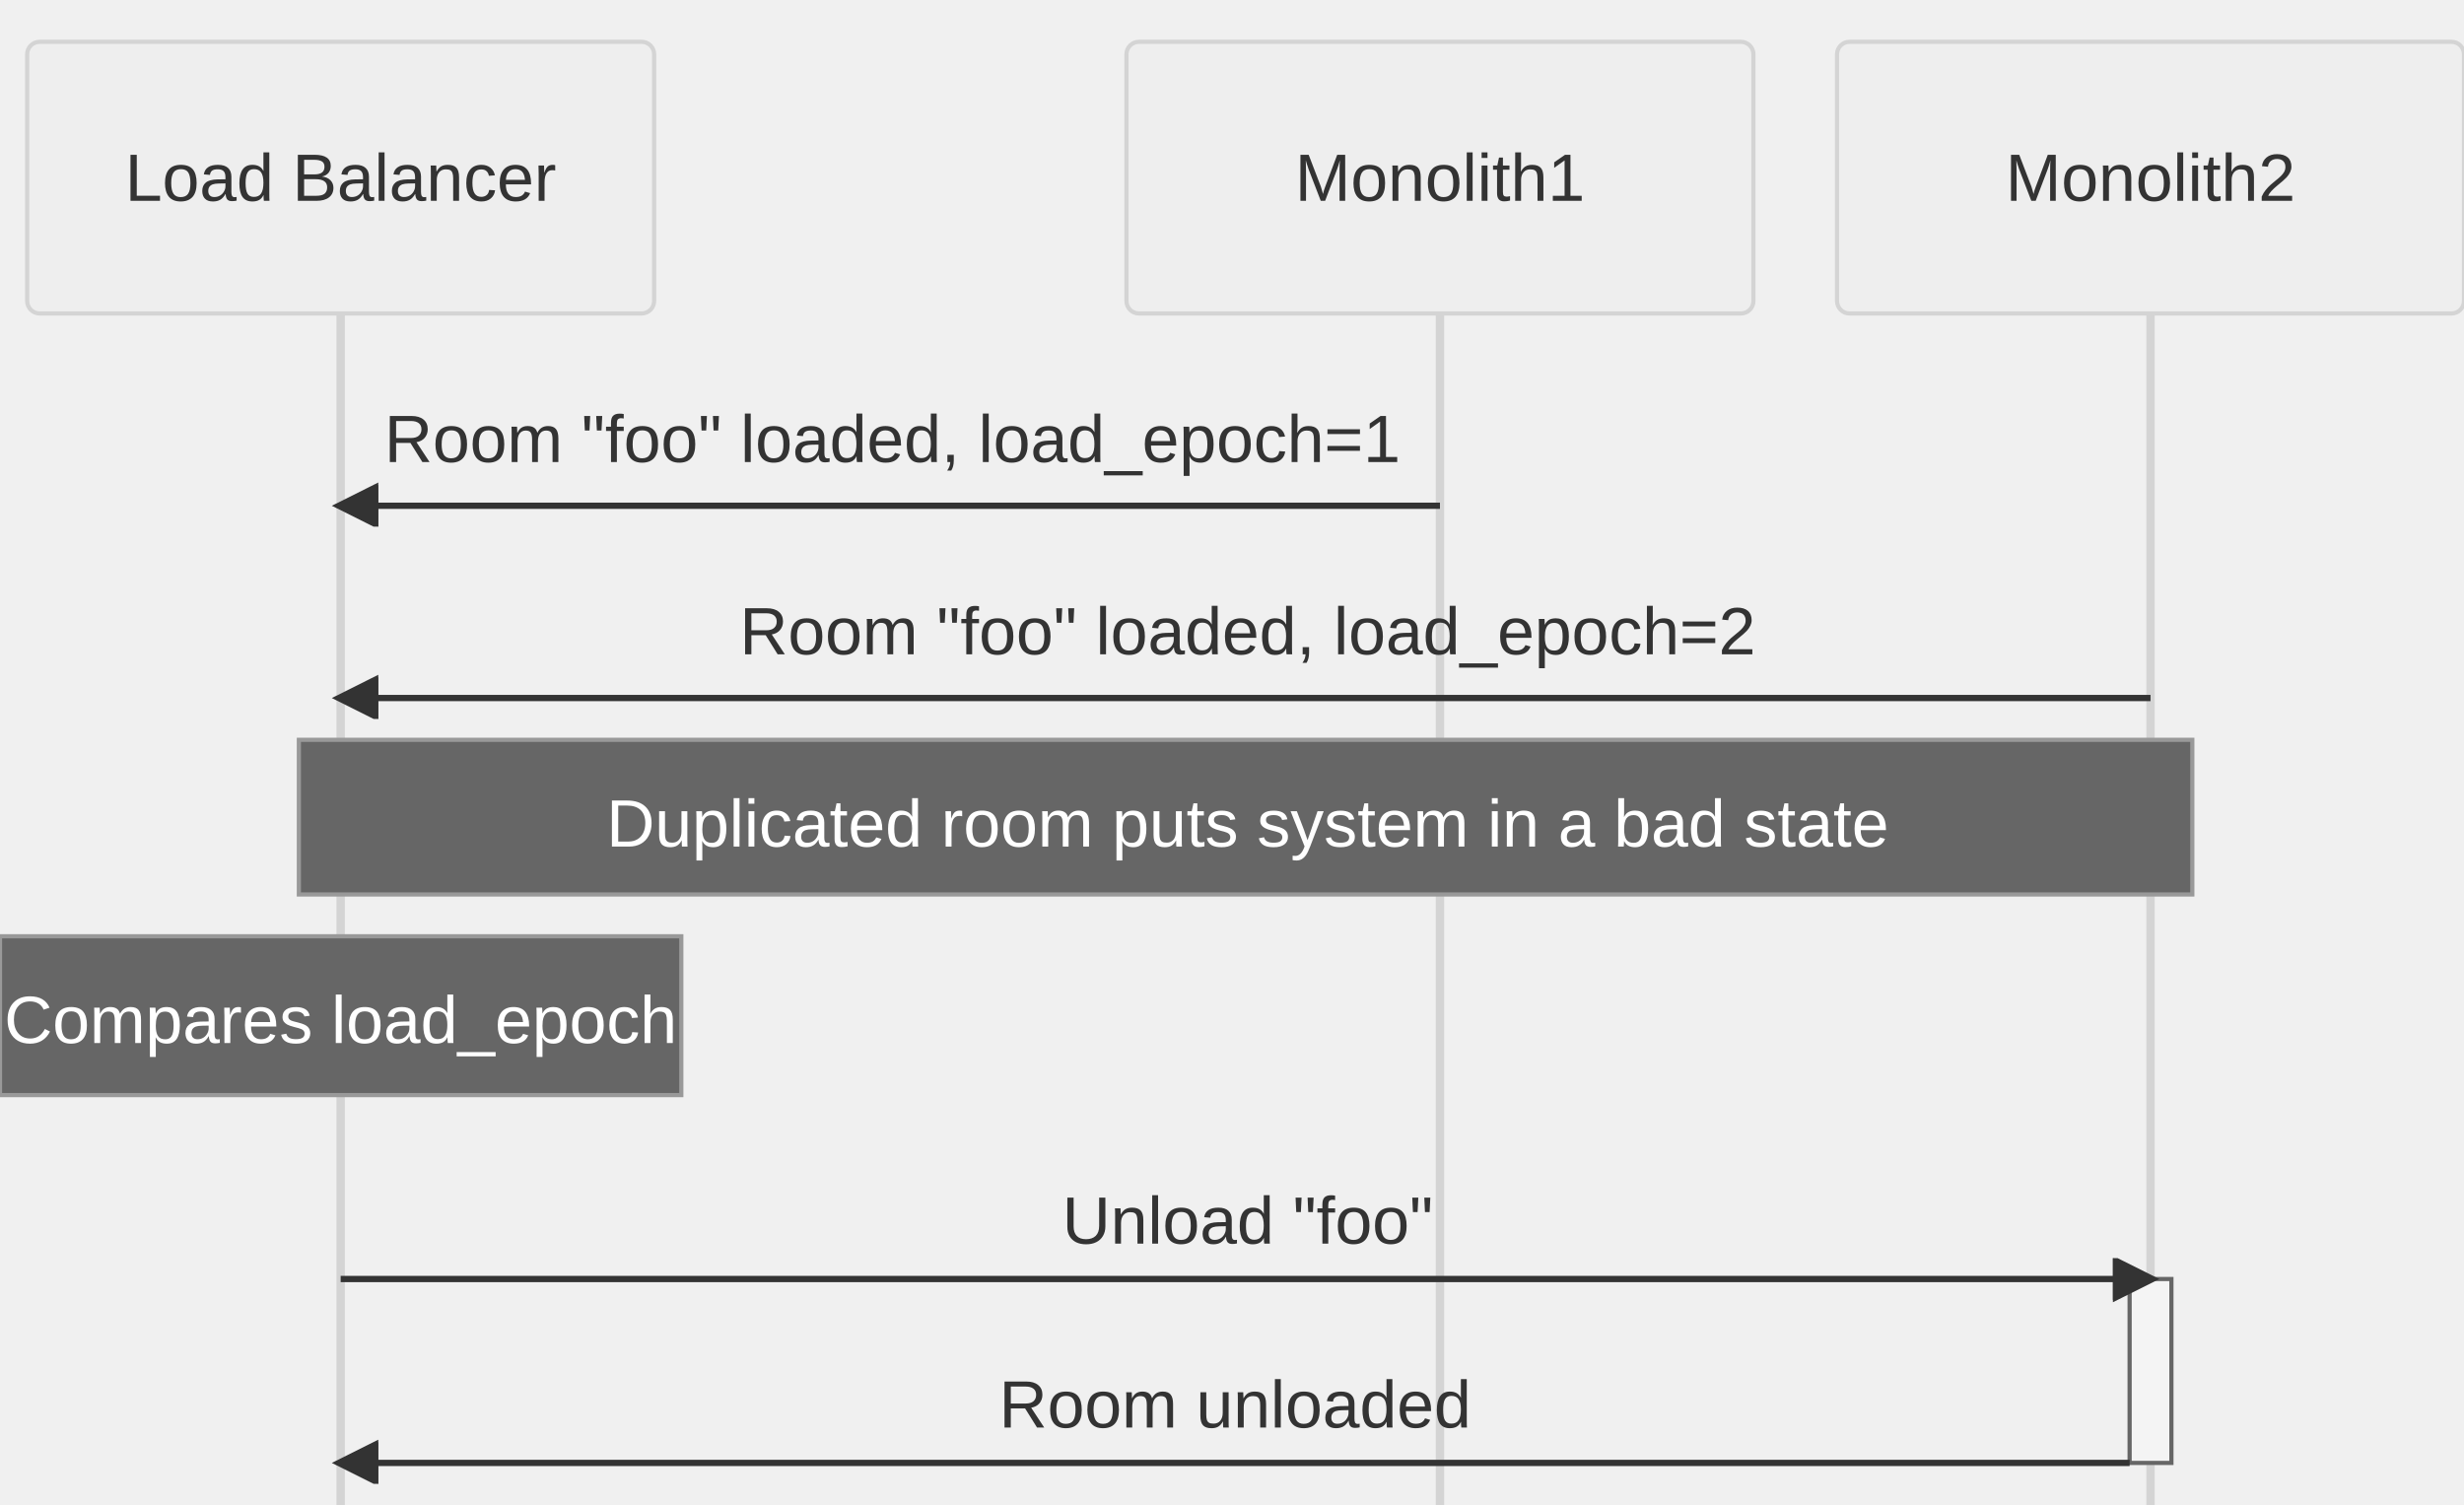
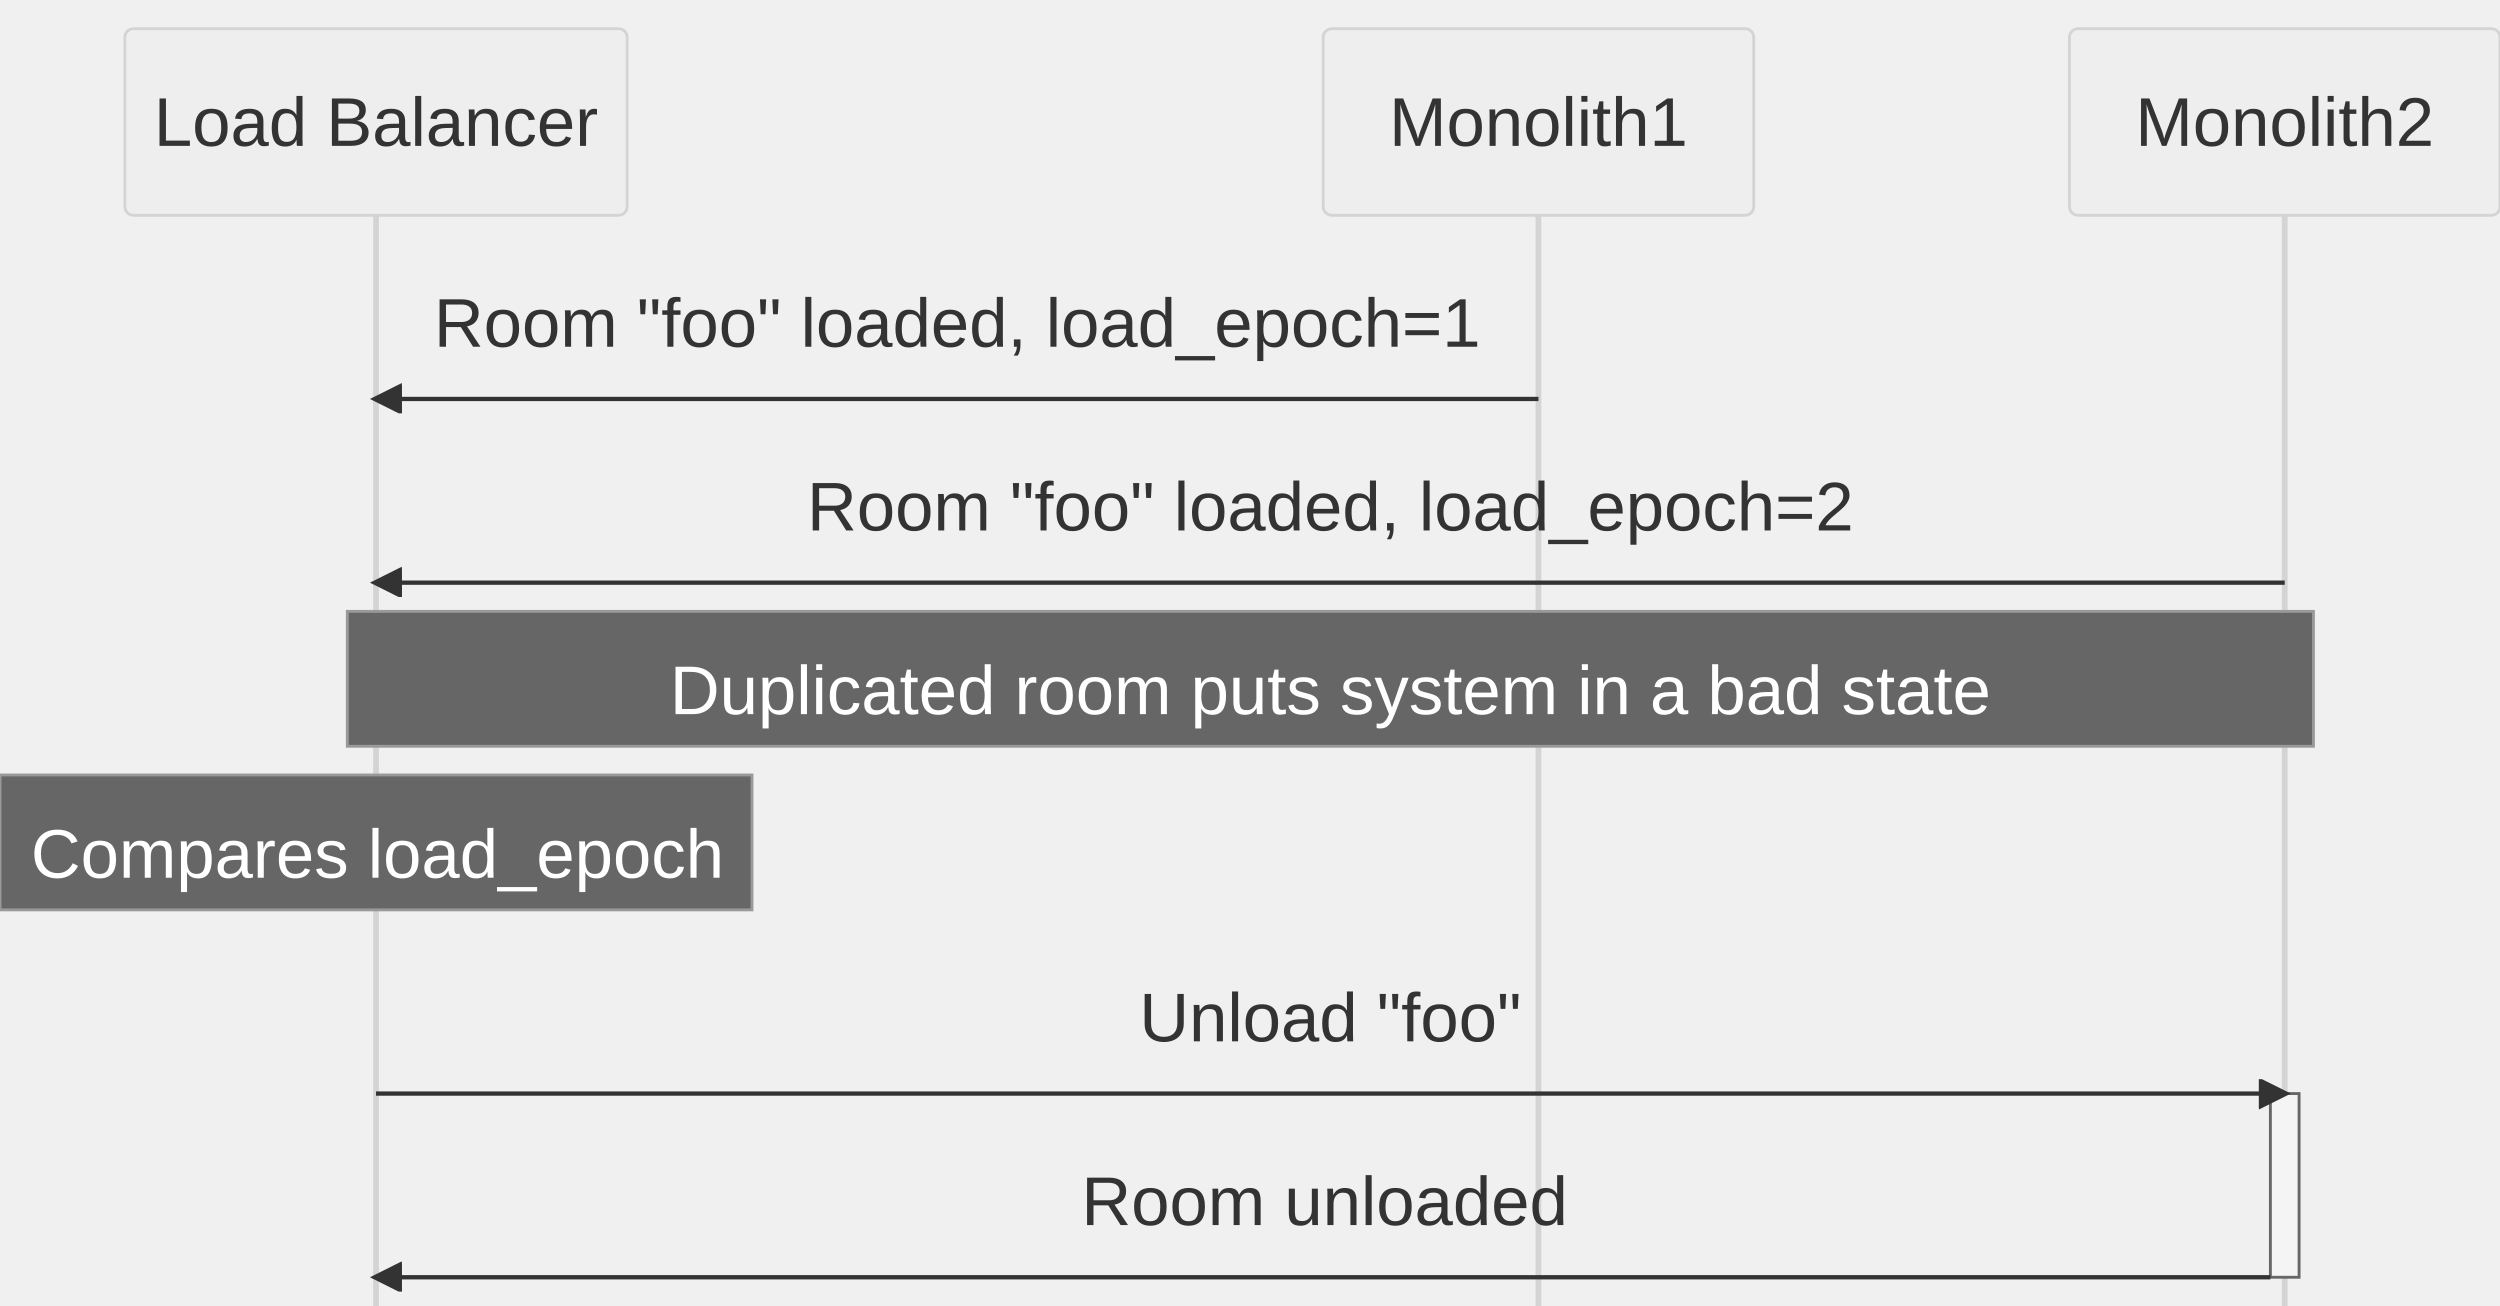
- <svg xmlns="http://www.w3.org/2000/svg" aria-roledescription="sequence" role="graphics-document document" viewBox="-6.5 -10 589.5 360" style="max-width: 589.5px; background-color: white;" width="100%" id="my-svg">
+ <svg xmlns="http://www.w3.org/2000/svg" aria-roledescription="sequence" role="graphics-document document" viewBox="-43.5 -10 871 455" style="max-width: 871px; background-color: white;" width="100%" id="my-svg">
  <g>
-     <line stroke="#999" stroke-width="0.5px" class="200" y2="2000" x2="508" y1="5" x1="508" id="actor2" />
+     <line stroke="#999" stroke-width="0.5px" class="200" y2="2000" x2="752.5" y1="5" x1="752.5" id="actor2" />
    <g id="root-2">
-       <rect class="actor" ry="3" rx="3" height="65" width="150" stroke="#666" fill="#eaeaea" y="0" x="433" />
-       <text style="text-anchor: middle; font-size: 16px; font-weight: 400;" class="actor" alignment-baseline="central" dominant-baseline="central" y="32.5" x="508">
-         <tspan dy="0" x="508">Monolith2</tspan>
+       <rect class="actor" ry="3" rx="3" height="65" width="150" stroke="#666" fill="#eaeaea" y="0" x="677.5" />
+       <text style="text-anchor: middle; font-size: 24px; font-weight: 400;" class="actor" alignment-baseline="central" dominant-baseline="central" y="32.5" x="752.5">
+         <tspan dy="0" x="752.5">Monolith2</tspan>
      </text>
    </g>
  </g>
  <g>
-     <line stroke="#999" stroke-width="0.5px" class="200" y2="2000" x2="338" y1="5" x1="338" id="actor1" />
+     <line stroke="#999" stroke-width="0.5px" class="200" y2="2000" x2="492.5" y1="5" x1="492.5" id="actor1" />
    <g id="root-1">
-       <rect class="actor" ry="3" rx="3" height="65" width="150" stroke="#666" fill="#eaeaea" y="0" x="263" />
-       <text style="text-anchor: middle; font-size: 16px; font-weight: 400;" class="actor" alignment-baseline="central" dominant-baseline="central" y="32.5" x="338">
-         <tspan dy="0" x="338">Monolith1</tspan>
+       <rect class="actor" ry="3" rx="3" height="65" width="150" stroke="#666" fill="#eaeaea" y="0" x="417.5" />
+       <text style="text-anchor: middle; font-size: 24px; font-weight: 400;" class="actor" alignment-baseline="central" dominant-baseline="central" y="32.5" x="492.5">
+         <tspan dy="0" x="492.5">Monolith1</tspan>
      </text>
    </g>
  </g>
  <g>
-     <line stroke="#999" stroke-width="0.5px" class="200" y2="2000" x2="75" y1="5" x1="75" id="actor0" />
+     <line stroke="#999" stroke-width="0.5px" class="200" y2="2000" x2="87.5" y1="5" x1="87.5" id="actor0" />
    <g id="root-0">
-       <rect class="actor" ry="3" rx="3" height="65" width="150" stroke="#666" fill="#eaeaea" y="0" x="0" />
-       <text style="text-anchor: middle; font-size: 16px; font-weight: 400;" class="actor" alignment-baseline="central" dominant-baseline="central" y="32.5" x="75">
-         <tspan dy="0" x="75">Load Balancer</tspan>
+       <rect class="actor" ry="3" rx="3" height="65" width="175" stroke="#666" fill="#eaeaea" y="0" x="0" />
+       <text style="text-anchor: middle; font-size: 24px; font-weight: 400;" class="actor" alignment-baseline="central" dominant-baseline="central" y="32.5" x="87.5">
+         <tspan dy="0" x="87.5">Load Balancer</tspan>
      </text>
    </g>
  </g>
  <style>#my-svg{font-family:"trebuchet ms",verdana,arial,sans-serif;font-size:16px;fill:#000000;}#my-svg .error-icon{fill:#552222;}#my-svg .error-text{fill:#552222;stroke:#552222;}#my-svg .edge-thickness-normal{stroke-width:2px;}#my-svg .edge-thickness-thick{stroke-width:3.5px;}#my-svg .edge-pattern-solid{stroke-dasharray:0;}#my-svg .edge-pattern-dashed{stroke-dasharray:3;}#my-svg .edge-pattern-dotted{stroke-dasharray:2;}#my-svg .marker{fill:#666;stroke:#666;}#my-svg .marker.cross{stroke:#666;}#my-svg svg{font-family:"trebuchet ms",verdana,arial,sans-serif;font-size:16px;}#my-svg .actor{stroke:hsl(0, 0%, 83%);fill:#eee;}#my-svg text.actor&gt;tspan{fill:#333;stroke:none;}#my-svg .actor-line{stroke:#666;}#my-svg .messageLine0{stroke-width:1.5;stroke-dasharray:none;stroke:#333;}#my-svg .messageLine1{stroke-width:1.5;stroke-dasharray:2,2;stroke:#333;}#my-svg #arrowhead path{fill:#333;stroke:#333;}#my-svg .sequenceNumber{fill:white;}#my-svg #sequencenumber{fill:#333;}#my-svg #crosshead path{fill:#333;stroke:#333;}#my-svg .messageText{fill:#333;stroke:none;}#my-svg .labelBox{stroke:hsl(0, 0%, 83%);fill:#eee;}#my-svg .labelText,#my-svg .labelText&gt;tspan{fill:#333;stroke:none;}#my-svg .loopText,#my-svg .loopText&gt;tspan{fill:#333;stroke:none;}#my-svg .loopLine{stroke-width:2px;stroke-dasharray:2,2;stroke:hsl(0, 0%, 83%);fill:hsl(0, 0%, 83%);}#my-svg .note{stroke:#999;fill:#666;}#my-svg .noteText,#my-svg .noteText&gt;tspan{fill:#fff;stroke:none;}#my-svg .activation0{fill:#f4f4f4;stroke:#666;}#my-svg .activation1{fill:#f4f4f4;stroke:#666;}#my-svg .activation2{fill:#f4f4f4;stroke:#666;}#my-svg .actorPopupMenu{position:absolute;}#my-svg .actorPopupMenuPanel{position:absolute;fill:#eee;box-shadow:0px 8px 16px 0px rgba(0,0,0,0.2);filter:drop-shadow(3px 5px 2px rgb(0 0 0 / 0.4));}#my-svg .actor-man line{stroke:hsl(0, 0%, 83%);fill:#eee;}#my-svg .actor-man circle,#my-svg line{stroke:hsl(0, 0%, 83%);fill:#eee;stroke-width:2px;}#my-svg :root{--mermaid-font-family:"trebuchet ms",verdana,arial,sans-serif;}</style>
  <g />
  <defs>
    <symbol height="24" width="24" id="computer">
      <path d="M2 2v13h20v-13h-20zm18 11h-16v-9h16v9zm-10.228 6l.466-1h3.524l.467 1h-4.457zm14.228 3h-24l2-6h2.104l-1.33 4h18.45l-1.297-4h2.073l2 6zm-5-10h-14v-7h14v7z" transform="scale(.5)" />
    </symbol>
  </defs>
  <defs>
    <symbol clip-rule="evenodd" fill-rule="evenodd" id="database">
      <path d="M12.258.001l.256.004.255.005.253.008.251.01.249.012.247.015.246.016.242.019.241.02.239.023.236.024.233.027.231.028.229.031.225.032.223.034.22.036.217.038.214.04.211.041.208.043.205.045.201.046.198.048.194.05.191.051.187.053.183.054.18.056.175.057.172.059.168.06.163.061.16.063.155.064.15.066.074.033.073.033.071.034.07.034.069.035.068.035.067.035.066.035.064.036.064.036.062.036.06.036.06.037.058.037.058.037.055.038.055.038.053.038.052.038.051.039.05.039.048.039.047.039.045.04.044.04.043.04.041.04.04.041.039.041.037.041.036.041.034.041.033.042.032.042.03.042.029.042.027.042.026.043.024.043.023.043.021.043.02.043.018.044.017.043.015.044.013.044.012.044.011.045.009.044.007.045.006.045.004.045.002.045.001.045v17l-.001.045-.002.045-.004.045-.006.045-.007.045-.009.044-.011.045-.012.044-.013.044-.015.044-.017.043-.018.044-.02.043-.021.043-.023.043-.024.043-.026.043-.027.042-.029.042-.03.042-.032.042-.033.042-.034.041-.036.041-.037.041-.039.041-.04.041-.041.04-.043.04-.044.04-.045.04-.047.039-.048.039-.05.039-.051.039-.052.038-.053.038-.055.038-.055.038-.058.037-.058.037-.06.037-.06.036-.062.036-.064.036-.064.036-.066.035-.067.035-.068.035-.069.035-.07.034-.071.034-.073.033-.074.033-.15.066-.155.064-.16.063-.163.061-.168.06-.172.059-.175.057-.18.056-.183.054-.187.053-.191.051-.194.05-.198.048-.201.046-.205.045-.208.043-.211.041-.214.04-.217.038-.22.036-.223.034-.225.032-.229.031-.231.028-.233.027-.236.024-.239.023-.241.02-.242.019-.246.016-.247.015-.249.012-.251.01-.253.008-.255.005-.256.004-.258.001-.258-.001-.256-.004-.255-.005-.253-.008-.251-.01-.249-.012-.247-.015-.245-.016-.243-.019-.241-.02-.238-.023-.236-.024-.234-.027-.231-.028-.228-.031-.226-.032-.223-.034-.22-.036-.217-.038-.214-.04-.211-.041-.208-.043-.204-.045-.201-.046-.198-.048-.195-.05-.19-.051-.187-.053-.184-.054-.179-.056-.176-.057-.172-.059-.167-.06-.164-.061-.159-.063-.155-.064-.151-.066-.074-.033-.072-.033-.072-.034-.07-.034-.069-.035-.068-.035-.067-.035-.066-.035-.064-.036-.063-.036-.062-.036-.061-.036-.06-.037-.058-.037-.057-.037-.056-.038-.055-.038-.053-.038-.052-.038-.051-.039-.049-.039-.049-.039-.046-.039-.046-.04-.044-.04-.043-.04-.041-.04-.04-.041-.039-.041-.037-.041-.036-.041-.034-.041-.033-.042-.032-.042-.03-.042-.029-.042-.027-.042-.026-.043-.024-.043-.023-.043-.021-.043-.02-.043-.018-.044-.017-.043-.015-.044-.013-.044-.012-.044-.011-.045-.009-.044-.007-.045-.006-.045-.004-.045-.002-.045-.001-.045v-17l.001-.045.002-.045.004-.045.006-.045.007-.045.009-.044.011-.045.012-.044.013-.044.015-.044.017-.043.018-.044.02-.043.021-.043.023-.043.024-.043.026-.043.027-.042.029-.042.03-.042.032-.042.033-.042.034-.041.036-.041.037-.041.039-.041.04-.041.041-.04.043-.04.044-.04.046-.04.046-.039.049-.039.049-.039.051-.039.052-.038.053-.038.055-.038.056-.038.057-.037.058-.037.06-.037.061-.036.062-.036.063-.036.064-.036.066-.035.067-.035.068-.035.069-.035.07-.034.072-.034.072-.033.074-.033.151-.066.155-.064.159-.063.164-.061.167-.06.172-.059.176-.057.179-.056.184-.054.187-.053.19-.051.195-.05.198-.048.201-.046.204-.045.208-.043.211-.041.214-.04.217-.038.22-.036.223-.034.226-.032.228-.031.231-.028.234-.027.236-.024.238-.023.241-.02.243-.019.245-.016.247-.015.249-.012.251-.01.253-.008.255-.005.256-.004.258-.001.258.001zm-9.258 20.499v.01l.001.021.003.021.004.022.005.021.006.022.007.022.009.023.01.022.011.023.012.023.013.023.015.023.016.024.017.023.018.024.019.024.021.024.022.025.023.024.024.025.052.049.056.05.061.051.066.051.07.051.075.051.079.052.084.052.088.052.092.052.097.052.102.051.105.052.11.052.114.051.119.051.123.051.127.05.131.05.135.05.139.048.144.049.147.047.152.047.155.047.16.045.163.045.167.043.171.043.176.041.178.041.183.039.187.039.19.037.194.035.197.035.202.033.204.031.209.03.212.029.216.027.219.025.222.024.226.021.23.02.233.018.236.016.24.015.243.012.246.01.249.008.253.005.256.004.259.001.26-.001.257-.004.254-.005.25-.008.247-.011.244-.012.241-.014.237-.016.233-.018.231-.021.226-.021.224-.024.22-.026.216-.027.212-.028.21-.031.205-.031.202-.034.198-.034.194-.036.191-.037.187-.039.183-.04.179-.04.175-.042.172-.043.168-.044.163-.045.16-.046.155-.046.152-.047.148-.048.143-.049.139-.049.136-.05.131-.05.126-.05.123-.051.118-.052.114-.051.11-.052.106-.052.101-.052.096-.052.092-.052.088-.053.083-.051.079-.052.074-.052.07-.051.065-.051.06-.051.056-.05.051-.05.023-.024.023-.025.021-.024.02-.024.019-.024.018-.024.017-.024.015-.023.014-.024.013-.023.012-.023.01-.023.01-.022.008-.022.006-.022.006-.022.004-.022.004-.021.001-.021.001-.021v-4.127l-.077.055-.08.053-.083.054-.085.053-.087.052-.09.052-.093.051-.095.05-.097.05-.1.049-.102.049-.105.048-.106.047-.109.047-.111.046-.114.045-.115.045-.118.044-.12.043-.122.042-.124.042-.126.041-.128.04-.13.04-.132.038-.134.038-.135.037-.138.037-.139.035-.142.035-.143.034-.144.033-.147.032-.148.031-.15.03-.151.03-.153.029-.154.027-.156.027-.158.026-.159.025-.161.024-.162.023-.163.022-.165.021-.166.02-.167.019-.169.018-.169.017-.171.016-.173.015-.173.014-.175.013-.175.012-.177.011-.178.01-.179.008-.179.008-.181.006-.182.005-.182.004-.184.003-.184.002h-.37l-.184-.002-.184-.003-.182-.004-.182-.005-.181-.006-.179-.008-.179-.008-.178-.01-.176-.011-.176-.012-.175-.013-.173-.014-.172-.015-.171-.016-.17-.017-.169-.018-.167-.019-.166-.02-.165-.021-.163-.022-.162-.023-.161-.024-.159-.025-.157-.026-.156-.027-.155-.027-.153-.029-.151-.03-.15-.03-.148-.031-.146-.032-.145-.033-.143-.034-.141-.035-.14-.035-.137-.037-.136-.037-.134-.038-.132-.038-.13-.04-.128-.04-.126-.041-.124-.042-.122-.042-.12-.044-.117-.043-.116-.045-.113-.045-.112-.046-.109-.047-.106-.047-.105-.048-.102-.049-.1-.049-.097-.05-.095-.05-.093-.052-.09-.051-.087-.052-.085-.053-.083-.054-.08-.054-.077-.054v4.127zm0-5.654v.011l.001.021.003.021.004.021.005.022.006.022.007.022.009.022.01.022.011.023.012.023.013.023.015.024.016.023.017.024.018.024.019.024.021.024.022.024.023.025.024.024.052.05.056.05.061.05.066.051.07.051.075.052.079.051.084.052.088.052.092.052.097.052.102.052.105.052.11.051.114.051.119.052.123.05.127.051.131.05.135.049.139.049.144.048.147.048.152.047.155.046.16.045.163.045.167.044.171.042.176.042.178.04.183.04.187.038.19.037.194.036.197.034.202.033.204.032.209.03.212.028.216.027.219.025.222.024.226.022.23.02.233.018.236.016.24.014.243.012.246.01.249.008.253.006.256.003.259.001.26-.001.257-.003.254-.006.25-.008.247-.01.244-.012.241-.015.237-.016.233-.018.231-.02.226-.022.224-.024.22-.025.216-.027.212-.029.21-.03.205-.032.202-.033.198-.035.194-.036.191-.037.187-.039.183-.039.179-.041.175-.042.172-.043.168-.044.163-.045.16-.045.155-.047.152-.047.148-.048.143-.048.139-.05.136-.049.131-.05.126-.051.123-.051.118-.051.114-.052.11-.052.106-.052.101-.052.096-.052.092-.052.088-.052.083-.052.079-.052.074-.051.07-.052.065-.051.06-.05.056-.051.051-.049.023-.025.023-.024.021-.025.02-.024.019-.024.018-.024.017-.024.015-.023.014-.023.013-.024.012-.022.01-.023.01-.023.008-.022.006-.022.006-.022.004-.021.004-.022.001-.021.001-.021v-4.139l-.077.054-.08.054-.083.054-.085.052-.087.053-.09.051-.093.051-.095.051-.097.05-.1.049-.102.049-.105.048-.106.047-.109.047-.111.046-.114.045-.115.044-.118.044-.12.044-.122.042-.124.042-.126.041-.128.04-.13.039-.132.039-.134.038-.135.037-.138.036-.139.036-.142.035-.143.033-.144.033-.147.033-.148.031-.15.03-.151.03-.153.028-.154.028-.156.027-.158.026-.159.025-.161.024-.162.023-.163.022-.165.021-.166.02-.167.019-.169.018-.169.017-.171.016-.173.015-.173.014-.175.013-.175.012-.177.011-.178.009-.179.009-.179.007-.181.007-.182.005-.182.004-.184.003-.184.002h-.37l-.184-.002-.184-.003-.182-.004-.182-.005-.181-.007-.179-.007-.179-.009-.178-.009-.176-.011-.176-.012-.175-.013-.173-.014-.172-.015-.171-.016-.17-.017-.169-.018-.167-.019-.166-.02-.165-.021-.163-.022-.162-.023-.161-.024-.159-.025-.157-.026-.156-.027-.155-.028-.153-.028-.151-.03-.15-.03-.148-.031-.146-.033-.145-.033-.143-.033-.141-.035-.14-.036-.137-.036-.136-.037-.134-.038-.132-.039-.13-.039-.128-.04-.126-.041-.124-.042-.122-.043-.12-.043-.117-.044-.116-.044-.113-.046-.112-.046-.109-.046-.106-.047-.105-.048-.102-.049-.1-.049-.097-.05-.095-.051-.093-.051-.09-.051-.087-.053-.085-.052-.083-.054-.08-.054-.077-.054v4.139zm0-5.666v.011l.001.02.003.022.004.021.005.022.006.021.007.022.009.023.01.022.011.023.012.023.013.023.015.023.016.024.017.024.018.023.019.024.021.025.022.024.023.024.024.025.052.05.056.05.061.05.066.051.07.051.075.052.079.051.084.052.088.052.092.052.097.052.102.052.105.051.11.052.114.051.119.051.123.051.127.05.131.05.135.05.139.049.144.048.147.048.152.047.155.046.16.045.163.045.167.043.171.043.176.042.178.04.183.04.187.038.19.037.194.036.197.034.202.033.204.032.209.03.212.028.216.027.219.025.222.024.226.021.23.02.233.018.236.017.24.014.243.012.246.01.249.008.253.006.256.003.259.001.26-.001.257-.003.254-.006.25-.008.247-.01.244-.013.241-.014.237-.016.233-.018.231-.02.226-.022.224-.024.22-.025.216-.027.212-.029.21-.03.205-.032.202-.033.198-.035.194-.036.191-.037.187-.039.183-.039.179-.041.175-.042.172-.043.168-.044.163-.045.16-.045.155-.047.152-.047.148-.048.143-.049.139-.049.136-.049.131-.051.126-.05.123-.051.118-.052.114-.051.11-.052.106-.052.101-.052.096-.052.092-.052.088-.052.083-.052.079-.052.074-.052.07-.051.065-.051.06-.051.056-.05.051-.049.023-.025.023-.025.021-.024.02-.024.019-.024.018-.024.017-.024.015-.023.014-.024.013-.023.012-.023.01-.022.01-.023.008-.022.006-.022.006-.022.004-.022.004-.021.001-.021.001-.021v-4.153l-.077.054-.08.054-.083.053-.085.053-.087.053-.09.051-.093.051-.095.051-.097.05-.1.049-.102.048-.105.048-.106.048-.109.046-.111.046-.114.046-.115.044-.118.044-.12.043-.122.043-.124.042-.126.041-.128.04-.13.039-.132.039-.134.038-.135.037-.138.036-.139.036-.142.034-.143.034-.144.033-.147.032-.148.032-.15.03-.151.03-.153.028-.154.028-.156.027-.158.026-.159.024-.161.024-.162.023-.163.023-.165.021-.166.02-.167.019-.169.018-.169.017-.171.016-.173.015-.173.014-.175.013-.175.012-.177.01-.178.01-.179.009-.179.007-.181.006-.182.006-.182.004-.184.003-.184.001-.185.001-.185-.001-.184-.001-.184-.003-.182-.004-.182-.006-.181-.006-.179-.007-.179-.009-.178-.01-.176-.01-.176-.012-.175-.013-.173-.014-.172-.015-.171-.016-.17-.017-.169-.018-.167-.019-.166-.02-.165-.021-.163-.023-.162-.023-.161-.024-.159-.024-.157-.026-.156-.027-.155-.028-.153-.028-.151-.03-.15-.03-.148-.032-.146-.032-.145-.033-.143-.034-.141-.034-.14-.036-.137-.036-.136-.037-.134-.038-.132-.039-.13-.039-.128-.041-.126-.041-.124-.041-.122-.043-.12-.043-.117-.044-.116-.044-.113-.046-.112-.046-.109-.046-.106-.048-.105-.048-.102-.048-.1-.05-.097-.049-.095-.051-.093-.051-.09-.052-.087-.052-.085-.053-.083-.053-.08-.054-.077-.054v4.153zm8.74-8.179l-.257.004-.254.005-.25.008-.247.011-.244.012-.241.014-.237.016-.233.018-.231.021-.226.022-.224.023-.22.026-.216.027-.212.028-.21.031-.205.032-.202.033-.198.034-.194.036-.191.038-.187.038-.183.04-.179.041-.175.042-.172.043-.168.043-.163.045-.16.046-.155.046-.152.048-.148.048-.143.048-.139.049-.136.05-.131.05-.126.051-.123.051-.118.051-.114.052-.11.052-.106.052-.101.052-.096.052-.092.052-.088.052-.083.052-.079.052-.074.051-.07.052-.065.051-.06.05-.056.05-.051.05-.023.025-.023.024-.021.024-.02.025-.019.024-.018.024-.017.023-.015.024-.014.023-.013.023-.012.023-.01.023-.01.022-.008.022-.006.023-.006.021-.004.022-.004.021-.001.021-.001.021.001.021.001.021.004.021.004.022.006.021.006.023.008.022.01.022.01.023.012.023.013.023.014.023.015.024.017.023.018.024.019.024.02.025.021.024.023.024.023.025.051.05.056.05.06.05.065.051.07.052.074.051.079.052.083.052.088.052.092.052.096.052.101.052.106.052.11.052.114.052.118.051.123.051.126.051.131.05.136.05.139.049.143.048.148.048.152.048.155.046.16.046.163.045.168.043.172.043.175.042.179.041.183.04.187.038.191.038.194.036.198.034.202.033.205.032.21.031.212.028.216.027.22.026.224.023.226.022.231.021.233.018.237.016.241.014.244.012.247.011.25.008.254.005.257.004.26.001.26-.001.257-.004.254-.005.25-.008.247-.011.244-.012.241-.014.237-.016.233-.018.231-.021.226-.022.224-.023.22-.026.216-.027.212-.028.21-.031.205-.032.202-.033.198-.034.194-.036.191-.038.187-.038.183-.04.179-.041.175-.042.172-.043.168-.043.163-.045.16-.046.155-.046.152-.048.148-.048.143-.048.139-.049.136-.05.131-.05.126-.051.123-.051.118-.051.114-.052.11-.052.106-.052.101-.052.096-.052.092-.052.088-.052.083-.052.079-.052.074-.051.07-.052.065-.051.06-.05.056-.05.051-.05.023-.025.023-.024.021-.024.02-.025.019-.024.018-.024.017-.023.015-.024.014-.023.013-.023.012-.023.01-.023.01-.022.008-.022.006-.023.006-.021.004-.022.004-.021.001-.021.001-.021-.001-.021-.001-.021-.004-.021-.004-.022-.006-.021-.006-.023-.008-.022-.01-.022-.01-.023-.012-.023-.013-.023-.014-.023-.015-.024-.017-.023-.018-.024-.019-.024-.02-.025-.021-.024-.023-.024-.023-.025-.051-.05-.056-.05-.06-.05-.065-.051-.07-.052-.074-.051-.079-.052-.083-.052-.088-.052-.092-.052-.096-.052-.101-.052-.106-.052-.11-.052-.114-.052-.118-.051-.123-.051-.126-.051-.131-.05-.136-.05-.139-.049-.143-.048-.148-.048-.152-.048-.155-.046-.16-.046-.163-.045-.168-.043-.172-.043-.175-.042-.179-.041-.183-.04-.187-.038-.191-.038-.194-.036-.198-.034-.202-.033-.205-.032-.21-.031-.212-.028-.216-.027-.22-.026-.224-.023-.226-.022-.231-.021-.233-.018-.237-.016-.241-.014-.244-.012-.247-.011-.25-.008-.254-.005-.257-.004-.26-.001-.26.001z" transform="scale(.5)" />
    </symbol>
  </defs>
  <defs>
    <symbol height="24" width="24" id="clock">
      <path d="M12 2c5.514 0 10 4.486 10 10s-4.486 10-10 10-10-4.486-10-10 4.486-10 10-10zm0-2c-6.627 0-12 5.373-12 12s5.373 12 12 12 12-5.373 12-12-5.373-12-12-12zm5.848 12.459c.202.038.202.333.001.372-1.907.361-6.045 1.111-6.547 1.111-.719 0-1.301-.582-1.301-1.301 0-.512.77-5.447 1.125-7.445.034-.192.312-.181.343.014l.985 6.238 5.394 1.011z" transform="scale(.5)" />
    </symbol>
  </defs>
  <defs>
    <marker orient="auto" markerHeight="12" markerWidth="12" markerUnits="userSpaceOnUse" refY="5" refX="9" id="arrowhead">
      <path d="M 0 0 L 10 5 L 0 10 z" />
    </marker>
  </defs>
  <defs>
    <marker refY="5" refX="4" orient="auto" markerHeight="8" markerWidth="15" id="crosshead">
      <path style="stroke-dasharray: 0, 0;" d="M 1,2 L 6,7 M 6,2 L 1,7" stroke-width="1pt" stroke="#000000" fill="none" />
    </marker>
  </defs>
  <defs>
    <marker orient="auto" markerHeight="28" markerWidth="20" refY="7" refX="18" id="filled-head">
      <path d="M 18,7 L9,13 L14,7 L9,1 Z" />
    </marker>
  </defs>
  <defs>
    <marker orient="auto" markerHeight="40" markerWidth="60" refY="15" refX="15" id="sequencenumber">
      <circle r="6" cy="15" cx="15" />
    </marker>
  </defs>
  <g>
-     <rect class="note" ry="0" rx="0" height="37" width="453" stroke="#666" fill="#EDF2AE" y="167" x="65" />
-     <text style="font-size: 16px; font-weight: 400;" dy="1em" class="noteText" alignment-baseline="middle" dominant-baseline="middle" text-anchor="middle" y="172" x="292">
-       <tspan x="292">Duplicated room puts system in a bad state</tspan>
+     <rect class="note" ry="0" rx="0" height="47" width="685" stroke="#666" fill="#EDF2AE" y="203" x="77.5" />
+     <text style="font-size: 24px; font-weight: 400;" dy="1em" class="noteText" alignment-baseline="middle" dominant-baseline="middle" text-anchor="middle" y="208" x="420">
+       <tspan x="420">Duplicated room puts system in a bad state</tspan>
    </text>
  </g>
  <g>
-     <rect class="note" ry="0" rx="0" height="38" width="163" stroke="#666" fill="#EDF2AE" y="214" x="-6.5" />
-     <text style="font-size: 16px; font-weight: 400;" dy="1em" class="noteText" alignment-baseline="middle" dominant-baseline="middle" text-anchor="middle" y="219" x="75">
-       <tspan x="75">Compares load_epoch</tspan>
+     <rect class="note" ry="0" rx="0" height="47" width="262" stroke="#666" fill="#EDF2AE" y="260" x="-43.5" />
+     <text style="font-size: 24px; font-weight: 400;" dy="1em" class="noteText" alignment-baseline="middle" dominant-baseline="middle" text-anchor="middle" y="265" x="88">
+       <tspan x="88">Compares load_epoch</tspan>
    </text>
  </g>
  <g>
-     <rect class="activation0" ry="0" rx="0" height="44" width="10" stroke="#666" fill="#EDF2AE" y="296" x="503" />
+     <rect class="activation0" ry="0" rx="0" height="64" width="10" stroke="#666" fill="#EDF2AE" y="371" x="747.5" />
  </g>
-   <text style="font-size: 16px; font-weight: 400;" dy="1em" class="messageText" alignment-baseline="middle" dominant-baseline="middle" text-anchor="middle" y="80" x="207">Room "foo" loaded, load_epoch=1</text>
-   <line style="fill: none;" marker-end="url(#arrowhead)" stroke="none" stroke-width="2" class="messageLine0" y2="111" x2="75" y1="111" x1="338" />
-   <text style="font-size: 16px; font-weight: 400;" dy="1em" class="messageText" alignment-baseline="middle" dominant-baseline="middle" text-anchor="middle" y="126" x="292">Room "foo" loaded, load_epoch=2</text>
-   <line style="fill: none;" marker-end="url(#arrowhead)" stroke="none" stroke-width="2" class="messageLine0" y2="157" x2="75" y1="157" x1="508" />
-   <text style="font-size: 16px; font-weight: 400;" dy="1em" class="messageText" alignment-baseline="middle" dominant-baseline="middle" text-anchor="middle" y="267" x="292">Unload "foo"</text>
-   <line style="fill: none;" marker-end="url(#arrowhead)" stroke="none" stroke-width="2" class="messageLine0" y2="296" x2="508" y1="296" x1="75" />
-   <text style="font-size: 16px; font-weight: 400;" dy="1em" class="messageText" alignment-baseline="middle" dominant-baseline="middle" text-anchor="middle" y="311" x="289">Room unloaded</text>
-   <line style="fill: none;" marker-end="url(#arrowhead)" stroke="none" stroke-width="2" class="messageLine0" y2="340" x2="75" y1="340" x1="503" />
+   <text style="font-size: 24px; font-weight: 400;" dy="1em" class="messageText" alignment-baseline="middle" dominant-baseline="middle" text-anchor="middle" y="80" x="290">Room "foo" loaded, load_epoch=1</text>
+   <line style="fill: none;" marker-end="url(#arrowhead)" stroke="none" stroke-width="2" class="messageLine0" y2="129" x2="87.5" y1="129" x1="492.5" />
+   <text style="font-size: 24px; font-weight: 400;" dy="1em" class="messageText" alignment-baseline="middle" dominant-baseline="middle" text-anchor="middle" y="144" x="420">Room "foo" loaded, load_epoch=2</text>
+   <line style="fill: none;" marker-end="url(#arrowhead)" stroke="none" stroke-width="2" class="messageLine0" y2="193" x2="87.5" y1="193" x1="752.5" />
+   <text style="font-size: 24px; font-weight: 400;" dy="1em" class="messageText" alignment-baseline="middle" dominant-baseline="middle" text-anchor="middle" y="322" x="420">Unload "foo"</text>
+   <line style="fill: none;" marker-end="url(#arrowhead)" stroke="none" stroke-width="2" class="messageLine0" y2="371" x2="752.5" y1="371" x1="87.5" />
+   <text style="font-size: 24px; font-weight: 400;" dy="1em" class="messageText" alignment-baseline="middle" dominant-baseline="middle" text-anchor="middle" y="386" x="418">Room unloaded</text>
+   <line style="fill: none;" marker-end="url(#arrowhead)" stroke="none" stroke-width="2" class="messageLine0" y2="435" x2="87.5" y1="435" x1="747.5" />
</svg>
